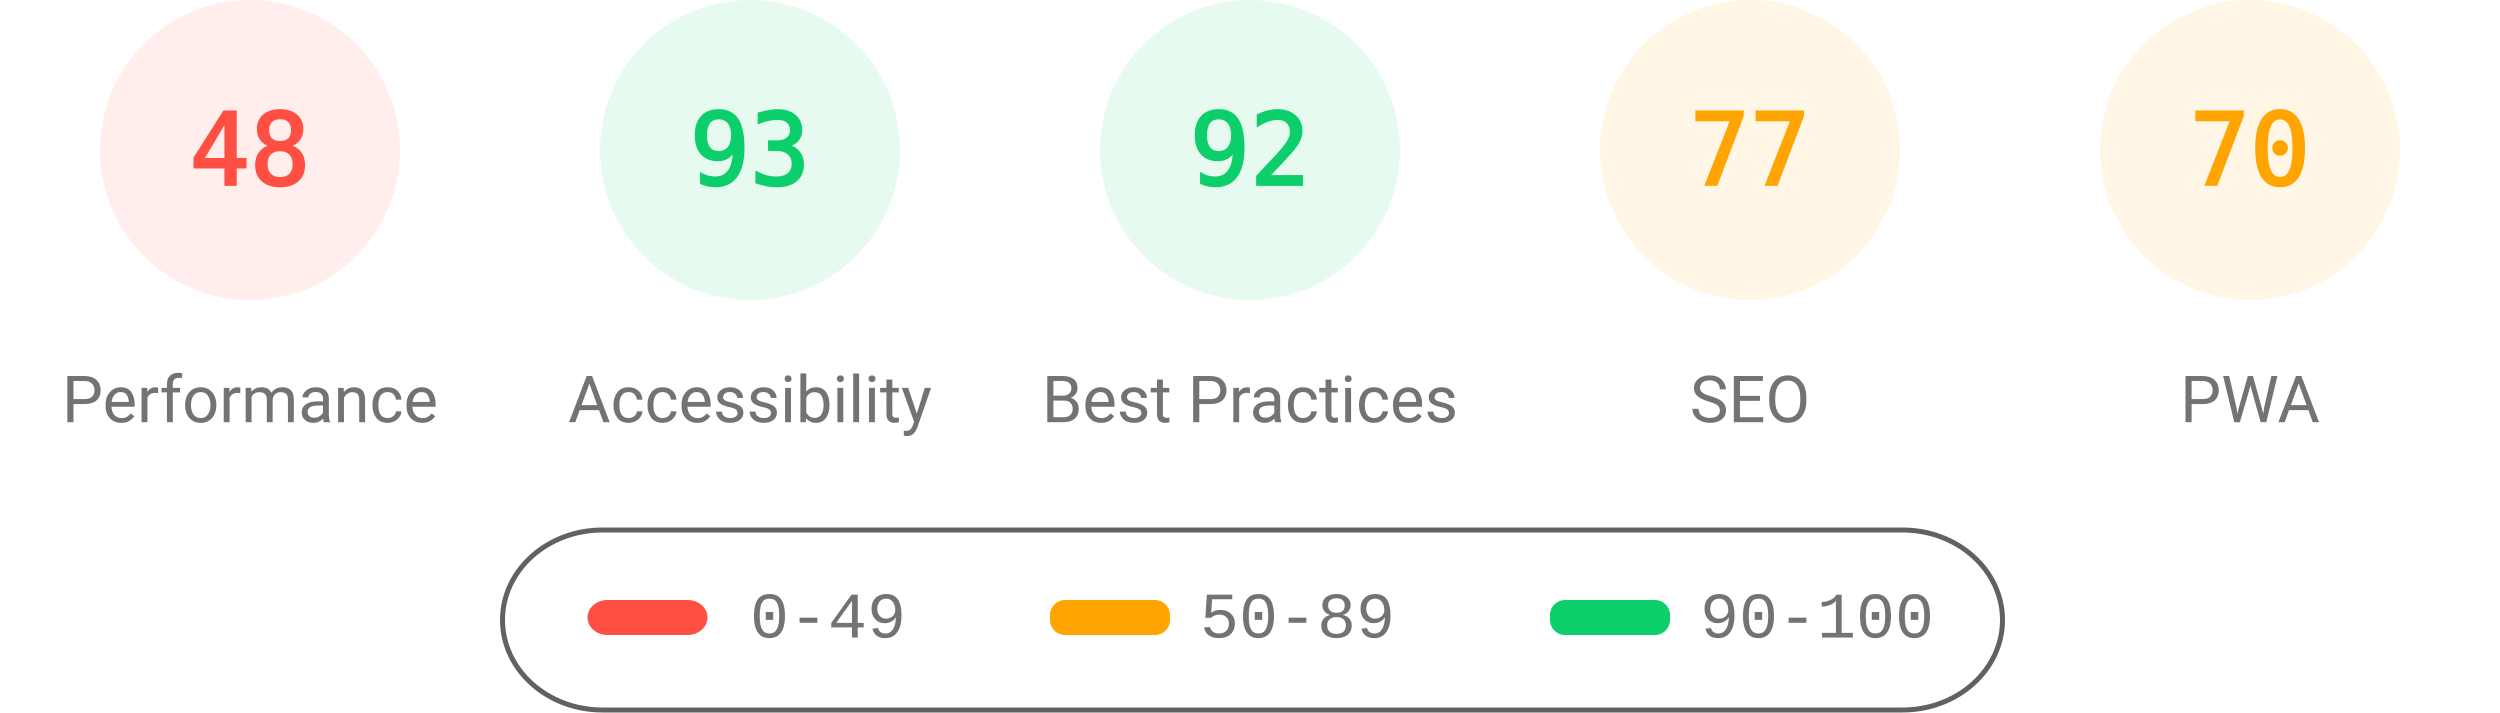
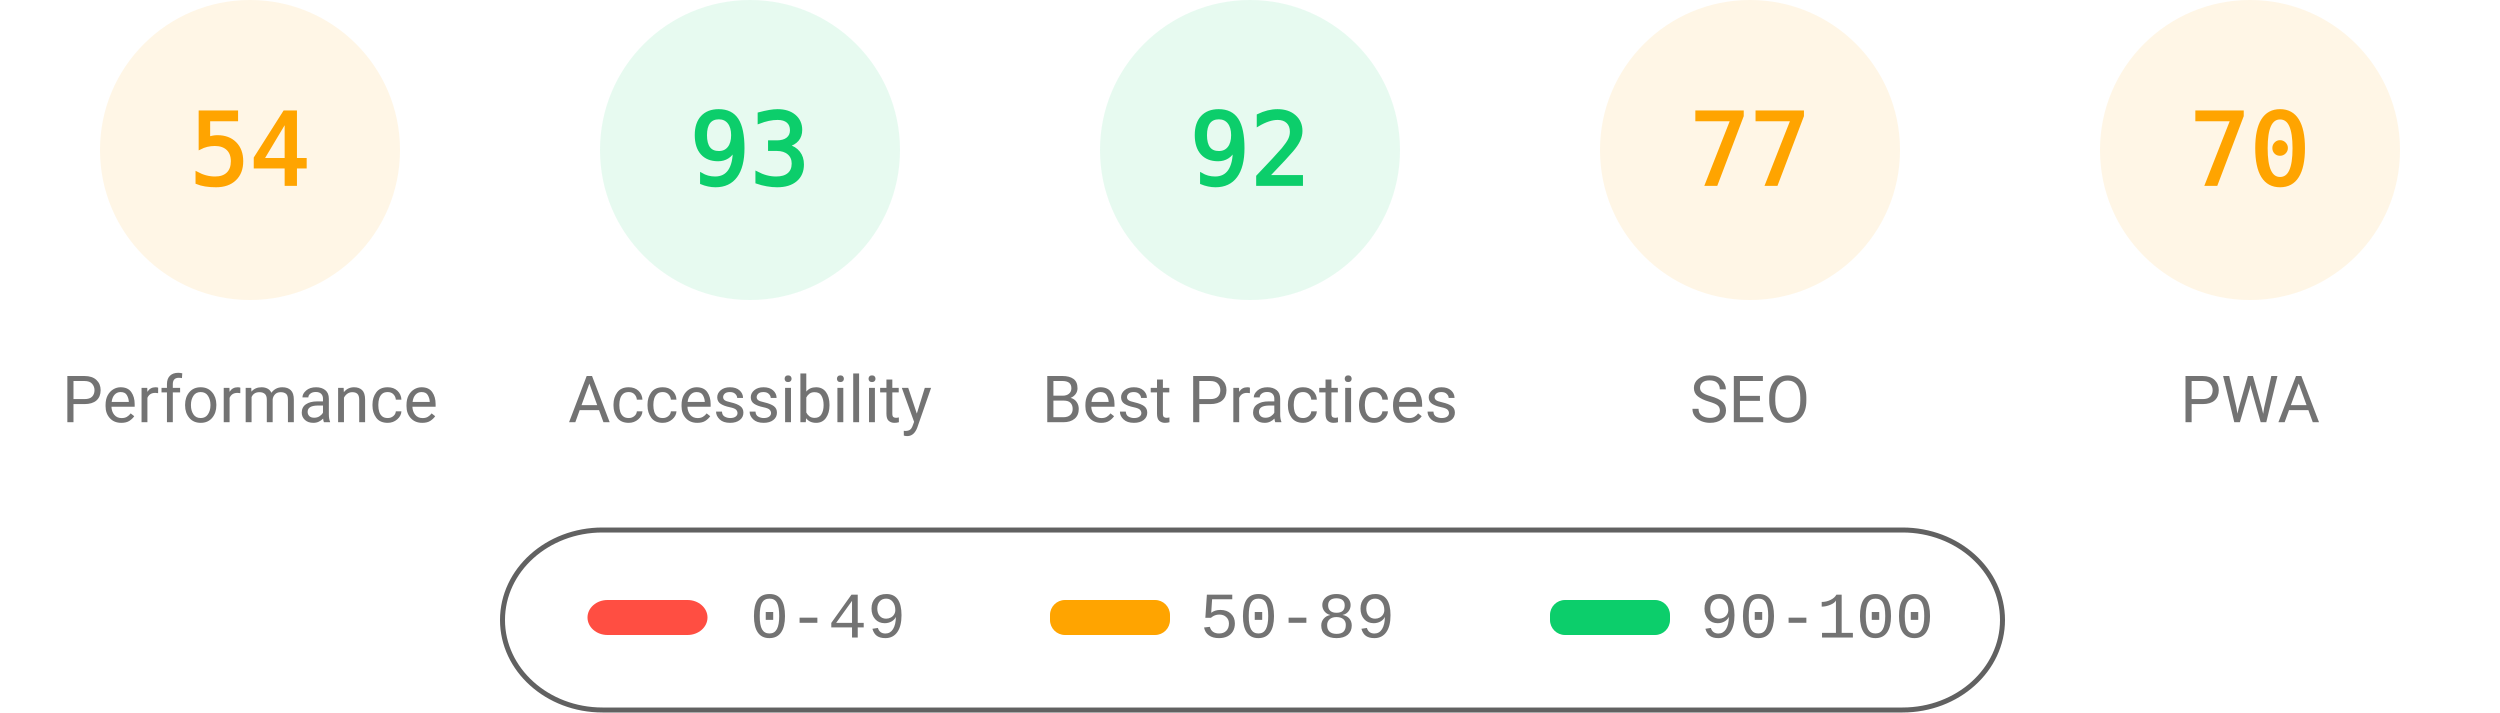
<svg xmlns="http://www.w3.org/2000/svg" fill="none" width="1000" height="285">
  <style>.gauge-base{opacity:.1}.gauge-arc{fill:none;animation-delay:250ms;stroke-linecap:round;transform:rotate(-90deg);transform-origin:100px 60px;animation:load-gauge 1s ease forwards}.guage-text{font-size:40px;font-family:monospace;text-align:center}.guage-red{color:#ff4e42;fill:#ff4e42;stroke:#ff4e42}.guage-orange{color:#ffa400;fill:#ffa400;stroke:#ffa400}.guage-green{color:#0cce6b;fill:#0cce6b;stroke:#0cce6b}.guage-undefined{color:#5c5c5c;fill:#5c5c5c;stroke:#5c5c5c}.guage-title{color:#737373;fill:#737373;stroke:none;font-size:26px;line-height:26px;font-family:Roboto,Halvetica,Arial,sans-serif}@keyframes load-gauge{from{stroke-dasharray:0 352.858}}</style>
-   <svg class="guage-div guage-perf guage-red" viewBox="0 0 200 200" width="200" height="200">
+   <svg class="guage-div guage-perf guage-orange" viewBox="0 0 200 200" width="200" height="200">
    <circle class="gauge-base" r="56" cx="100" cy="60" stroke-width="8" />
-     <circle class="gauge-arc guage-arc-1" r="56" cx="100" cy="60" stroke-width="8" style="stroke-dasharray:168.892,351.858" />
-     <text class="guage-text" x="100" y="60" alignment-baseline="central" dominant-baseline="central" text-anchor="middle">48</text>
+     <circle class="gauge-arc guage-arc-1" r="56" cx="100" cy="60" stroke-width="8" style="stroke-dasharray:190.003,351.858" />
+     <text class="guage-text" x="100" y="60" alignment-baseline="central" dominant-baseline="central" text-anchor="middle">54</text>
    <text class="guage-title" x="100" y="160" alignment-baseline="central" dominant-baseline="central" text-anchor="middle">Performance</text>
  </svg>
  <svg class="guage-div guage-acc guage-green" viewBox="0 0 200 200" width="200" height="200" x="200">
    <circle class="gauge-base" r="56" cx="100" cy="60" stroke-width="8" />
    <circle class="gauge-arc guage-arc-2" r="56" cx="100" cy="60" stroke-width="8" style="stroke-dasharray:327.228,351.858" />
    <text class="guage-text" x="100" y="60" alignment-baseline="central" dominant-baseline="central" text-anchor="middle">93</text>
    <text class="guage-title" x="100" y="160" alignment-baseline="central" dominant-baseline="central" text-anchor="middle">Accessibility</text>
  </svg>
  <svg class="guage-div guage-best guage-green" viewBox="0 0 200 200" width="200" height="200" x="400">
    <circle class="gauge-base" r="56" cx="100" cy="60" stroke-width="8" />
    <circle class="gauge-arc guage-arc-3" r="56" cx="100" cy="60" stroke-width="8" style="stroke-dasharray:323.709,351.858" />
    <text class="guage-text" x="100" y="60" alignment-baseline="central" dominant-baseline="central" text-anchor="middle">92</text>
    <text class="guage-title" x="100" y="160" alignment-baseline="central" dominant-baseline="central" text-anchor="middle">Best Practices</text>
  </svg>
  <svg class="guage-div guage-seo guage-orange" viewBox="0 0 200 200" width="200" height="200" x="600">
    <circle class="gauge-base" r="56" cx="100" cy="60" stroke-width="8" />
    <circle class="gauge-arc guage-arc-4" r="56" cx="100" cy="60" stroke-width="8" style="stroke-dasharray:270.931,351.858" />
    <text class="guage-text" x="100" y="60" alignment-baseline="central" dominant-baseline="central" text-anchor="middle">77</text>
    <text class="guage-title" x="100" y="160" alignment-baseline="central" dominant-baseline="central" text-anchor="middle">SEO</text>
  </svg>
  <svg class="guage-div guage-pwa guage-orange" viewBox="0 0 200 200" width="200" height="200" x="800">
    <circle class="gauge-base" r="56" cx="100" cy="60" stroke-width="8" />
    <circle class="gauge-arc guage-arc-4" r="56" cx="100" cy="60" stroke-width="8" style="stroke-dasharray:246.301,351.858" />
    <text class="guage-text" x="100" y="60" alignment-baseline="central" dominant-baseline="central" text-anchor="middle">70</text>
    <text class="guage-title" x="100" y="160" alignment-baseline="central" dominant-baseline="central" text-anchor="middle">PWA</text>
  </svg>
  <svg width="604" height="76" x="200" y="210">
    <path fill="none" id="canvas_background" d="M-1-1h604v80H-1z" />
    <rect fill-opacity="0" stroke="#616161" stroke-width="2" rx="40" id="svg_2" height="72" width="600" y="2" x="1" fill="#000" />
    <rect stroke="#000" rx="8" id="svg_3" height="14" width="48" y="30" x="35" stroke-opacity="null" stroke-width="0" fill="#ff4e42" />
    <rect stroke="#000" rx="6" id="svg_4" height="14" width="48" y="30" x="220" stroke-opacity="null" stroke-width="0" fill="#ffa400" />
    <rect stroke="#000" rx="6" id="svg_5" height="14" width="48" y="30" x="420" stroke-opacity="null" stroke-width="0" fill="#0cce6b" />
    <text xml:space="preserve" text-anchor="start" font-family="'Courier New', Courier, monospace" font-size="26" id="svg_6" y="45" x="100" stroke-opacity="null" stroke-width="0" stroke="#000" fill="#737373">0-49</text>
    <text xml:space="preserve" text-anchor="start" font-family="'Courier New', Courier, monospace" font-size="26" id="svg_7" y="45" x="280" stroke-opacity="null" stroke-width="0" stroke="#000" fill="#737373">50-89</text>
    <text xml:space="preserve" text-anchor="start" font-family="'Courier New', Courier, monospace" font-size="26" id="svg_8" y="45" x="480" stroke-opacity="null" stroke-width="0" stroke="#000" fill="#737373">90-100</text>
  </svg>
</svg>
